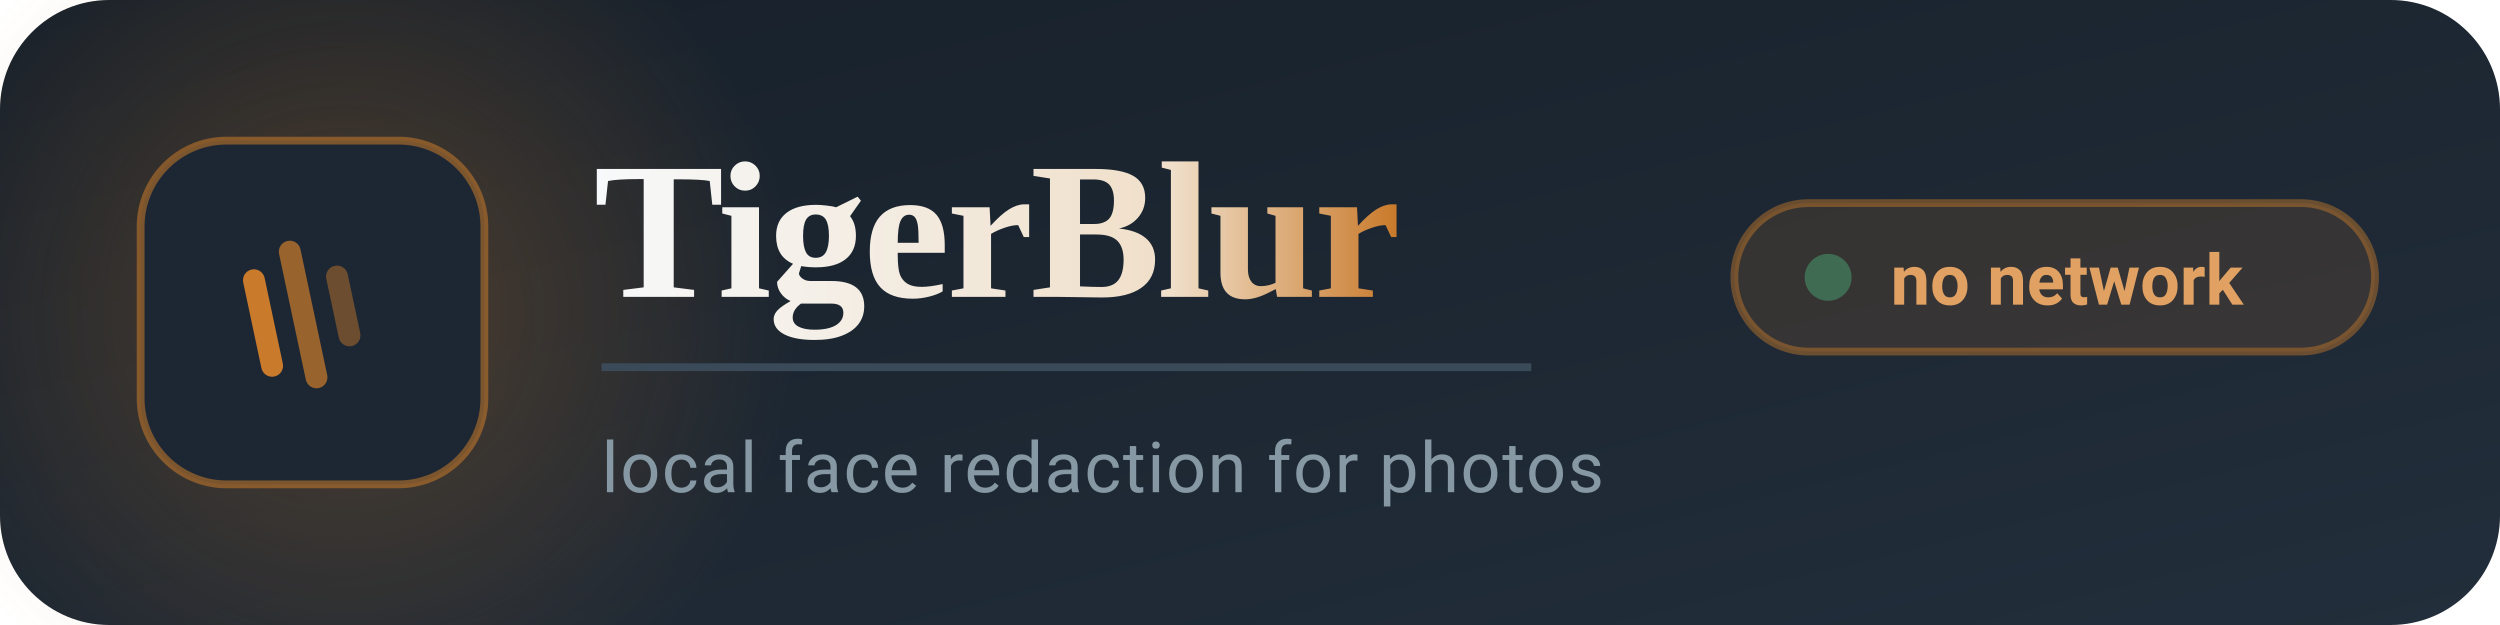
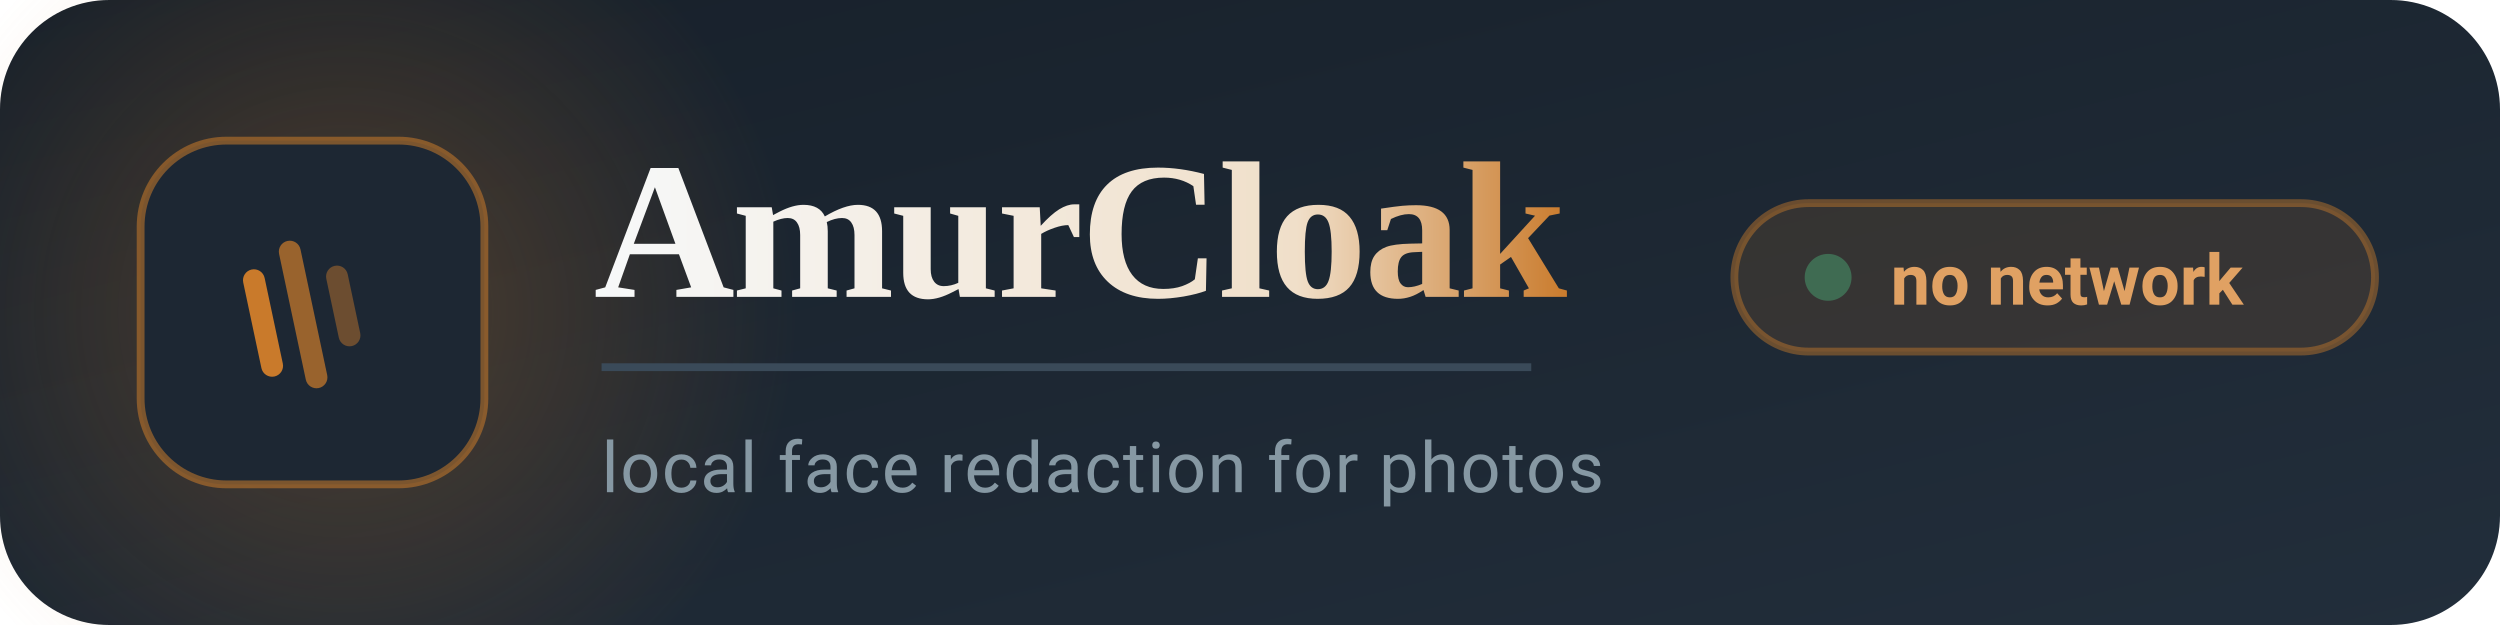
- <svg xmlns="http://www.w3.org/2000/svg" viewBox="0 0 320 80" width="320" height="80" role="img" aria-label="TigerBlur">
+ <svg xmlns="http://www.w3.org/2000/svg" viewBox="0 0 320 80" width="320" height="80" role="img" aria-label="AmurCloak">
  <defs>
-     <linearGradient id="tb-bg" x1="0" y1="0" x2="1" y2="1">
+     <linearGradient id="ac-bg" x1="0" y1="0" x2="1" y2="1">
      <stop offset="0" stop-color="#17202a" />
      <stop offset="1" stop-color="#222e3b" />
    </linearGradient>
-     <linearGradient id="tb-word" x1="0" y1="0" x2="1" y2="0">
+     <linearGradient id="ac-word" x1="0" y1="0" x2="1" y2="0">
      <stop offset="0" stop-color="#f7f9fa" />
      <stop offset="0.72" stop-color="#f0dfc9" />
      <stop offset="1" stop-color="#c97a2b" />
    </linearGradient>
-     <radialGradient id="tb-glow" cx="0.5" cy="0.5" r="0.5">
+     <radialGradient id="ac-glow" cx="0.5" cy="0.5" r="0.5">
      <stop offset="0" stop-color="#c97a2b" stop-opacity="0.30" />
      <stop offset="1" stop-color="#c97a2b" stop-opacity="0" />
    </radialGradient>
  </defs>
-   <rect width="320" height="80" rx="14" fill="url(#tb-bg)" />
-   <circle cx="44" cy="40" r="58" fill="url(#tb-glow)" />
+   <rect width="320" height="80" rx="14" fill="url(#ac-bg)" />
+   <circle cx="44" cy="40" r="58" fill="url(#ac-glow)" />
  <rect x="18" y="18" width="44" height="44" rx="11" fill="#1d2733" stroke="#c97a2b" stroke-opacity="0.55" />
  <g fill="#c97a2b" transform="translate(26,26) scale(0.875)">
    <g transform="rotate(-12 16 16)">
      <rect x="7" y="8" width="3.2" height="16" rx="1.6" />
      <rect x="13" y="5" width="3.2" height="22" rx="1.6" opacity="0.72" />
      <rect x="19" y="10" width="3.2" height="12" rx="1.6" opacity="0.46" />
    </g>
  </g>
-   <text x="76" y="38" font-family="ui-serif, 'Iowan Old Style', Georgia, 'Times New Roman', serif" font-size="25" font-weight="600" letter-spacing="-0.4" fill="url(#tb-word)">TigerBlur</text>
+   <text x="76" y="38" font-family="ui-serif, 'Iowan Old Style', Georgia, 'Times New Roman', serif" font-size="25" font-weight="600" letter-spacing="-0.4" fill="url(#ac-word)">AmurCloak</text>
  <line x1="77" y1="47" x2="196" y2="47" stroke="#3a4a59" stroke-width="1" />
  <text x="77" y="63" font-family="ui-sans-serif, system-ui, -apple-system, 'Segoe UI', Roboto, sans-serif" font-size="9" letter-spacing="0.2" fill="#8698a3">local face redaction for photos</text>
  <rect x="222" y="26" width="82" height="19" rx="9.5" fill="#c97a2b" fill-opacity="0.14" stroke="#c97a2b" stroke-opacity="0.45" />
  <circle cx="234" cy="35.5" r="3" fill="#3f6b52" />
  <text x="242" y="39" font-family="ui-sans-serif, system-ui, -apple-system, 'Segoe UI', Roboto, sans-serif" font-size="9" font-weight="600" fill="#e0a163">no network</text>
</svg>
